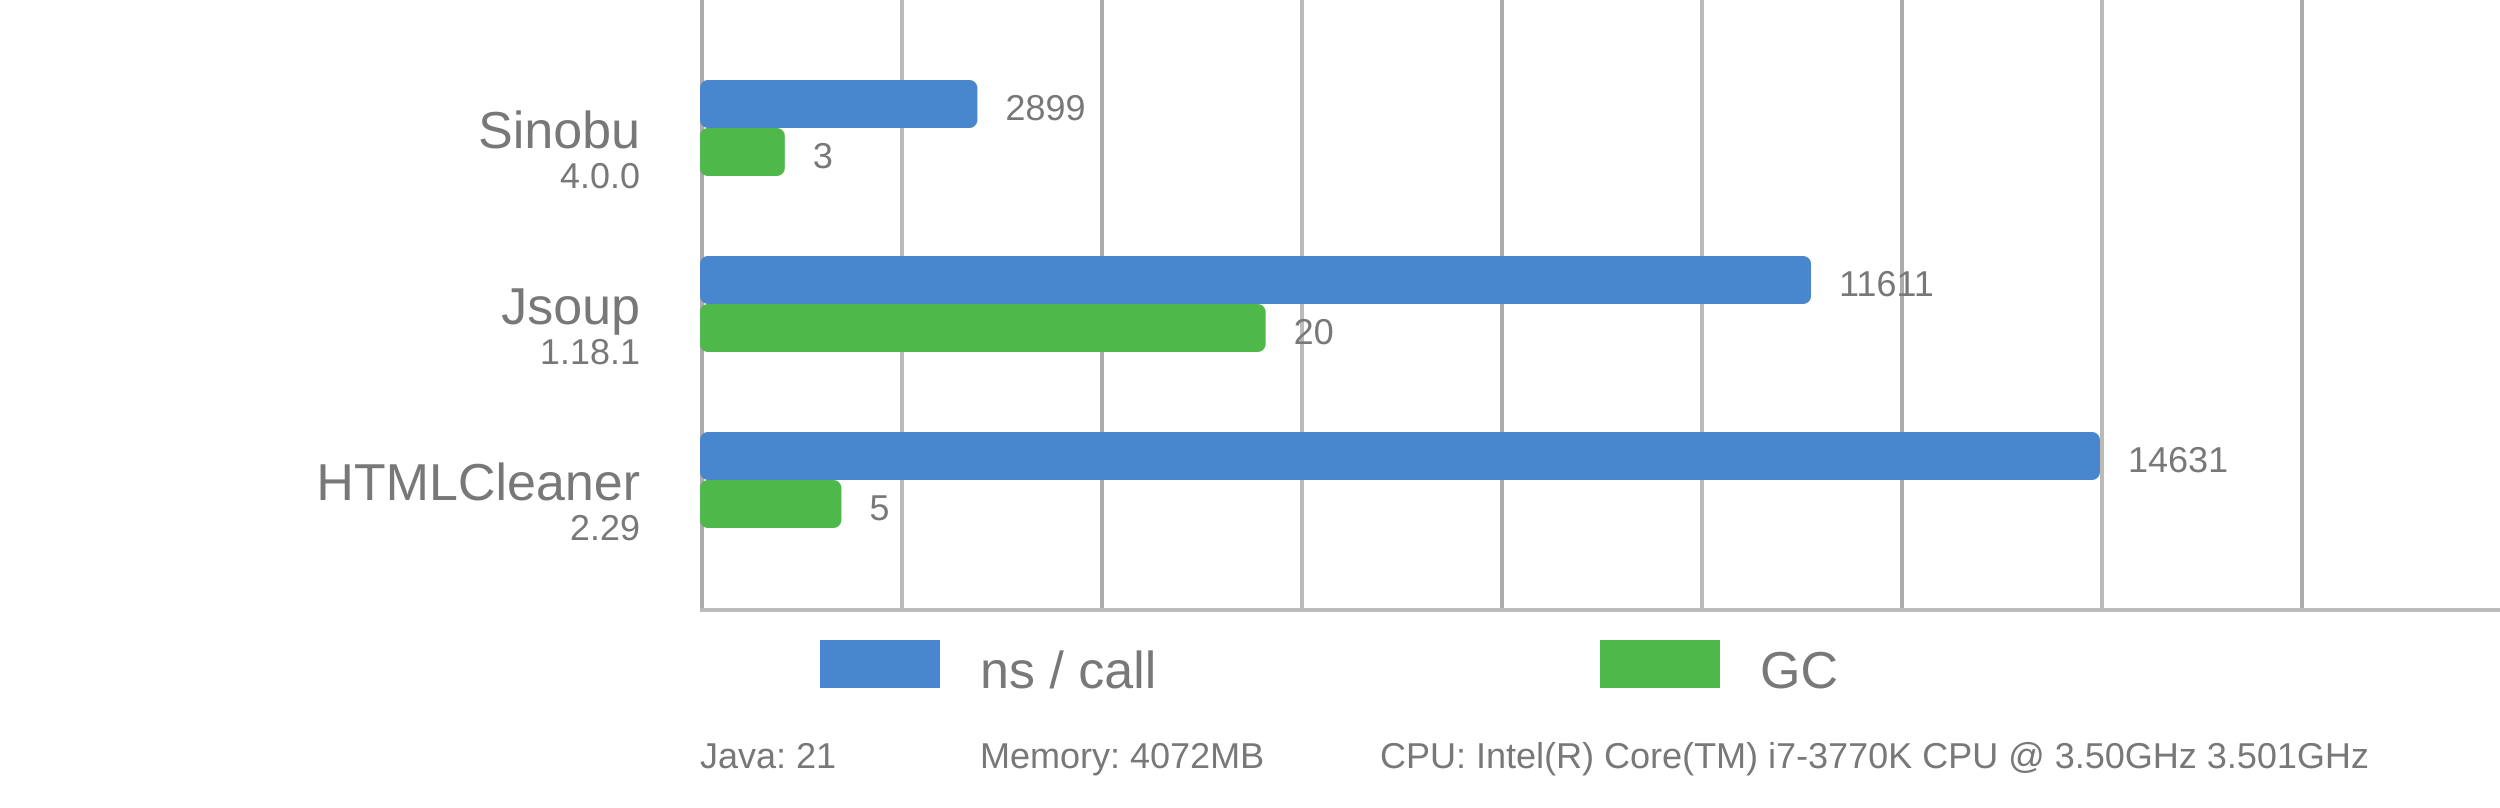
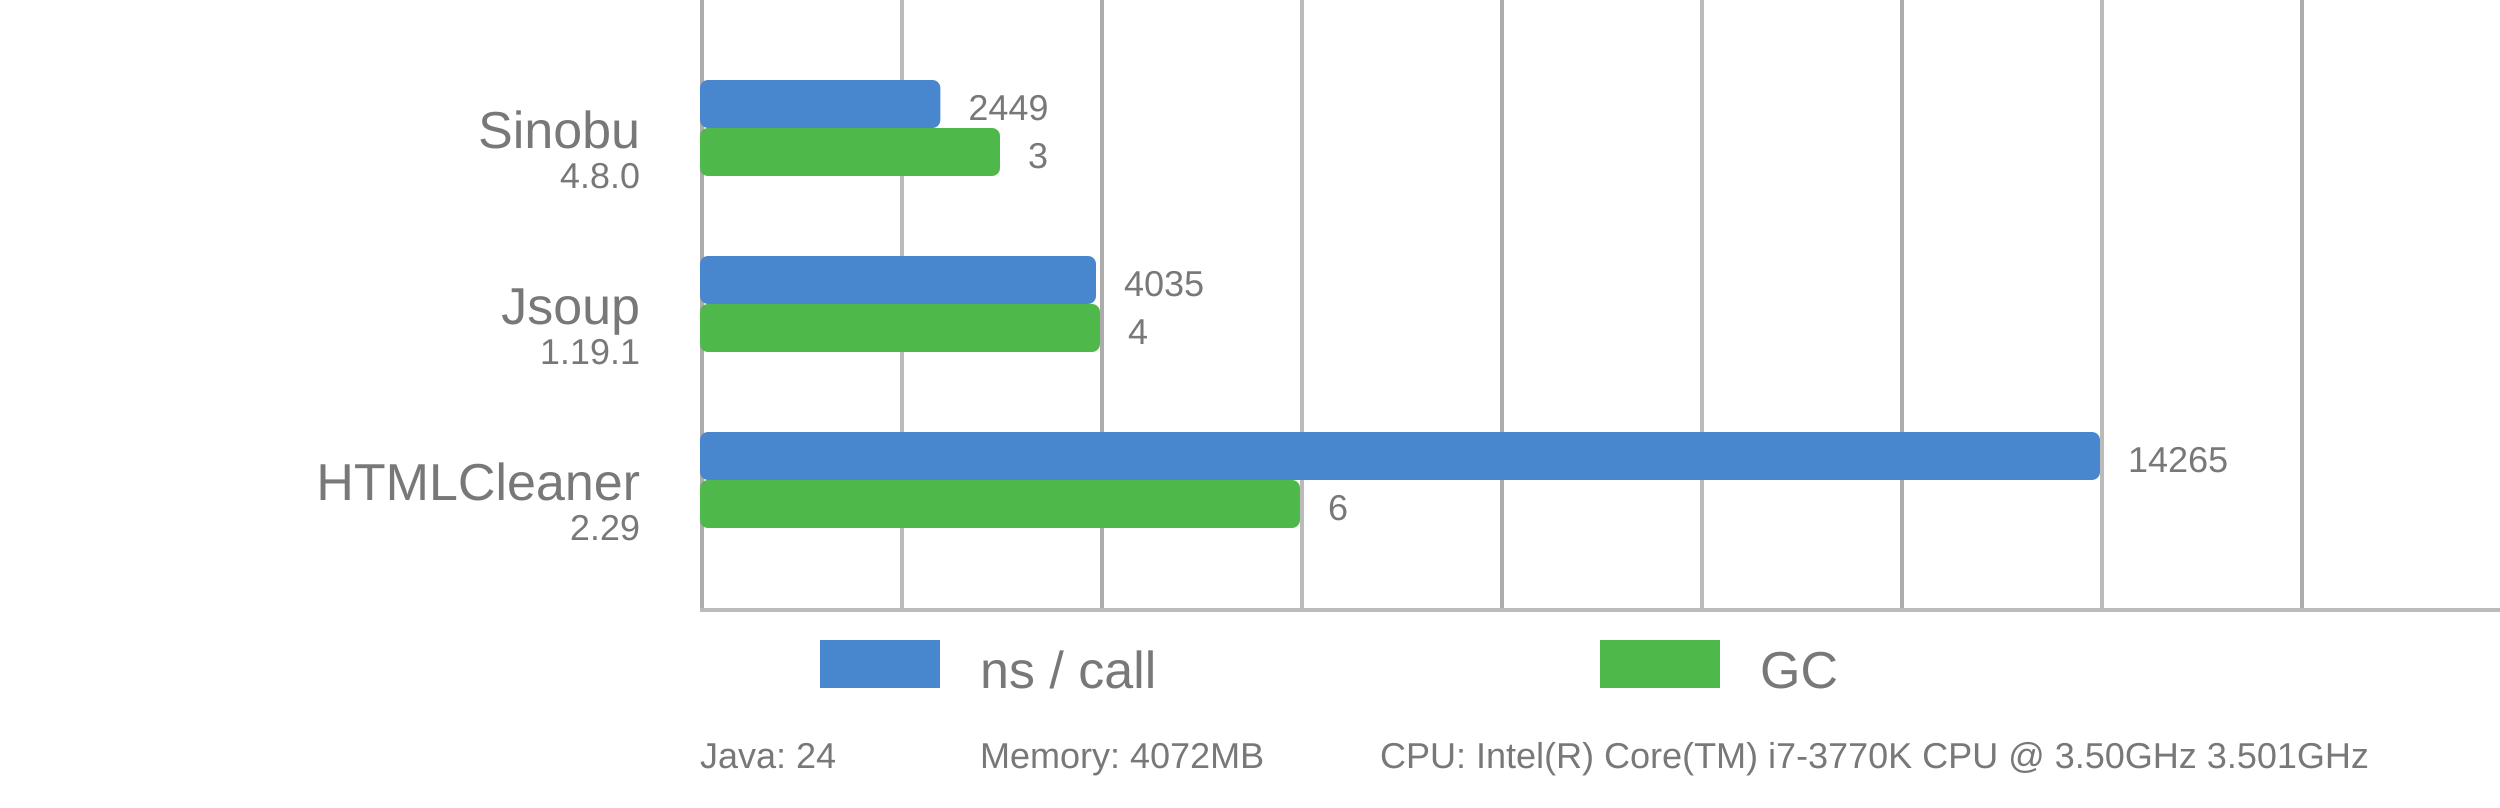
<svg xmlns="http://www.w3.org/2000/svg" viewBox="0 0 625 202">
  <style>
      text {
          font-family: Arial;
          font-size: 13px;
          fill: #787878;
      }

      .desc {
          font-size: 9px;
      }

      .vline {
          fill: #acacac;
          stroke: none;
          stroke-width: 0;
      }

      .subline {
          fill: #bbb;
          stroke: none;
          stroke-width: 0;
      }

      .bar {
          stroke-linejoin: round;
          height: 12px;
      }
  </style>
  <rect x="175" y="0" width="1" height="152" class="vline" />
  <rect x="275" y="0" width="1" height="152" class="vline" />
  <rect x="375" y="0" width="1" height="152" class="vline" />
  <rect x="475" y="0" width="1" height="152" class="vline" />
  <rect x="575" y="0" width="1" height="152" class="vline" />
  <rect x="225" y="0" width="1" height="152" class="subline" />
  <rect x="325" y="0" width="1" height="152" class="subline" />
  <rect x="425" y="0" width="1" height="152" class="subline" />
  <rect x="525" y="0" width="1" height="152" class="subline" />
  <rect x="175" y="152" width="450" height="1" class="subline" />
  <rect x="205" y="160" width="30" fill="#4886CD" class="bar" />
  <text x="245" y="172">ns / call</text>
  <rect x="400" y="160" width="30" fill="#4FB84B" class="bar" />
  <text x="440" y="172">GC</text>
  <text x="160" y="37" text-anchor="end">Sinobu</text>
-   <text x="160" y="47" text-anchor="end" class="desc">4.0.0</text>
-   <rect x="175" y="20" width="69.35" rx="2" ry="2" fill="#4886CD" class="bar" />
-   <text x="251.35" y="30" class="desc">2899</text>
-   <rect x="175" y="32" width="21.21" rx="2" ry="2" fill="#4FB84B" class="bar" />
-   <text x="203.21" y="42" class="desc">3</text>
+   <text x="160" y="47" text-anchor="end" class="desc">4.8.0</text>
+   <rect x="175" y="20" width="60.09" rx="2" ry="2" fill="#4886CD" class="bar" />
+   <text x="242.09" y="30" class="desc">2449</text>
+   <rect x="175" y="32" width="75.00" rx="2" ry="2" fill="#4FB84B" class="bar" />
+   <text x="257.00" y="42" class="desc">3</text>
  <text x="160" y="81" text-anchor="end">Jsoup</text>
-   <text x="160" y="91" text-anchor="end" class="desc">1.18.1</text>
-   <rect x="175" y="64" width="277.76" rx="2" ry="2" fill="#4886CD" class="bar" />
-   <text x="459.76" y="74" class="desc">11611</text>
-   <rect x="175" y="76" width="141.41" rx="2" ry="2" fill="#4FB84B" class="bar" />
-   <text x="323.41" y="86" class="desc">20</text>
+   <text x="160" y="91" text-anchor="end" class="desc">1.19.1</text>
+   <rect x="175" y="64" width="99.00" rx="2" ry="2" fill="#4886CD" class="bar" />
+   <text x="281.00" y="74" class="desc">4035</text>
+   <rect x="175" y="76" width="100.00" rx="2" ry="2" fill="#4FB84B" class="bar" />
+   <text x="282.00" y="86" class="desc">4</text>
  <text x="160" y="125" text-anchor="end">HTMLCleaner</text>
  <text x="160" y="135" text-anchor="end" class="desc">2.29</text>
  <rect x="175" y="108" width="350.00" rx="2" ry="2" fill="#4886CD" class="bar" />
-   <text x="532.00" y="118" class="desc">14631</text>
-   <rect x="175" y="120" width="35.35" rx="2" ry="2" fill="#4FB84B" class="bar" />
-   <text x="217.35" y="130" class="desc">5</text>
-   <text x="175" y="192" class="desc">Java: 21</text>
+   <text x="532.00" y="118" class="desc">14265</text>
+   <rect x="175" y="120" width="150.00" rx="2" ry="2" fill="#4FB84B" class="bar" />
+   <text x="332.00" y="130" class="desc">6</text>
+   <text x="175" y="192" class="desc">Java: 24</text>
  <text x="245" y="192" class="desc">Memory: 4072MB</text>
  <text x="345" y="192" class="desc">CPU: Intel(R) Core(TM) i7-3770K CPU @ 3.50GHz 3.501GHz</text>
</svg>
